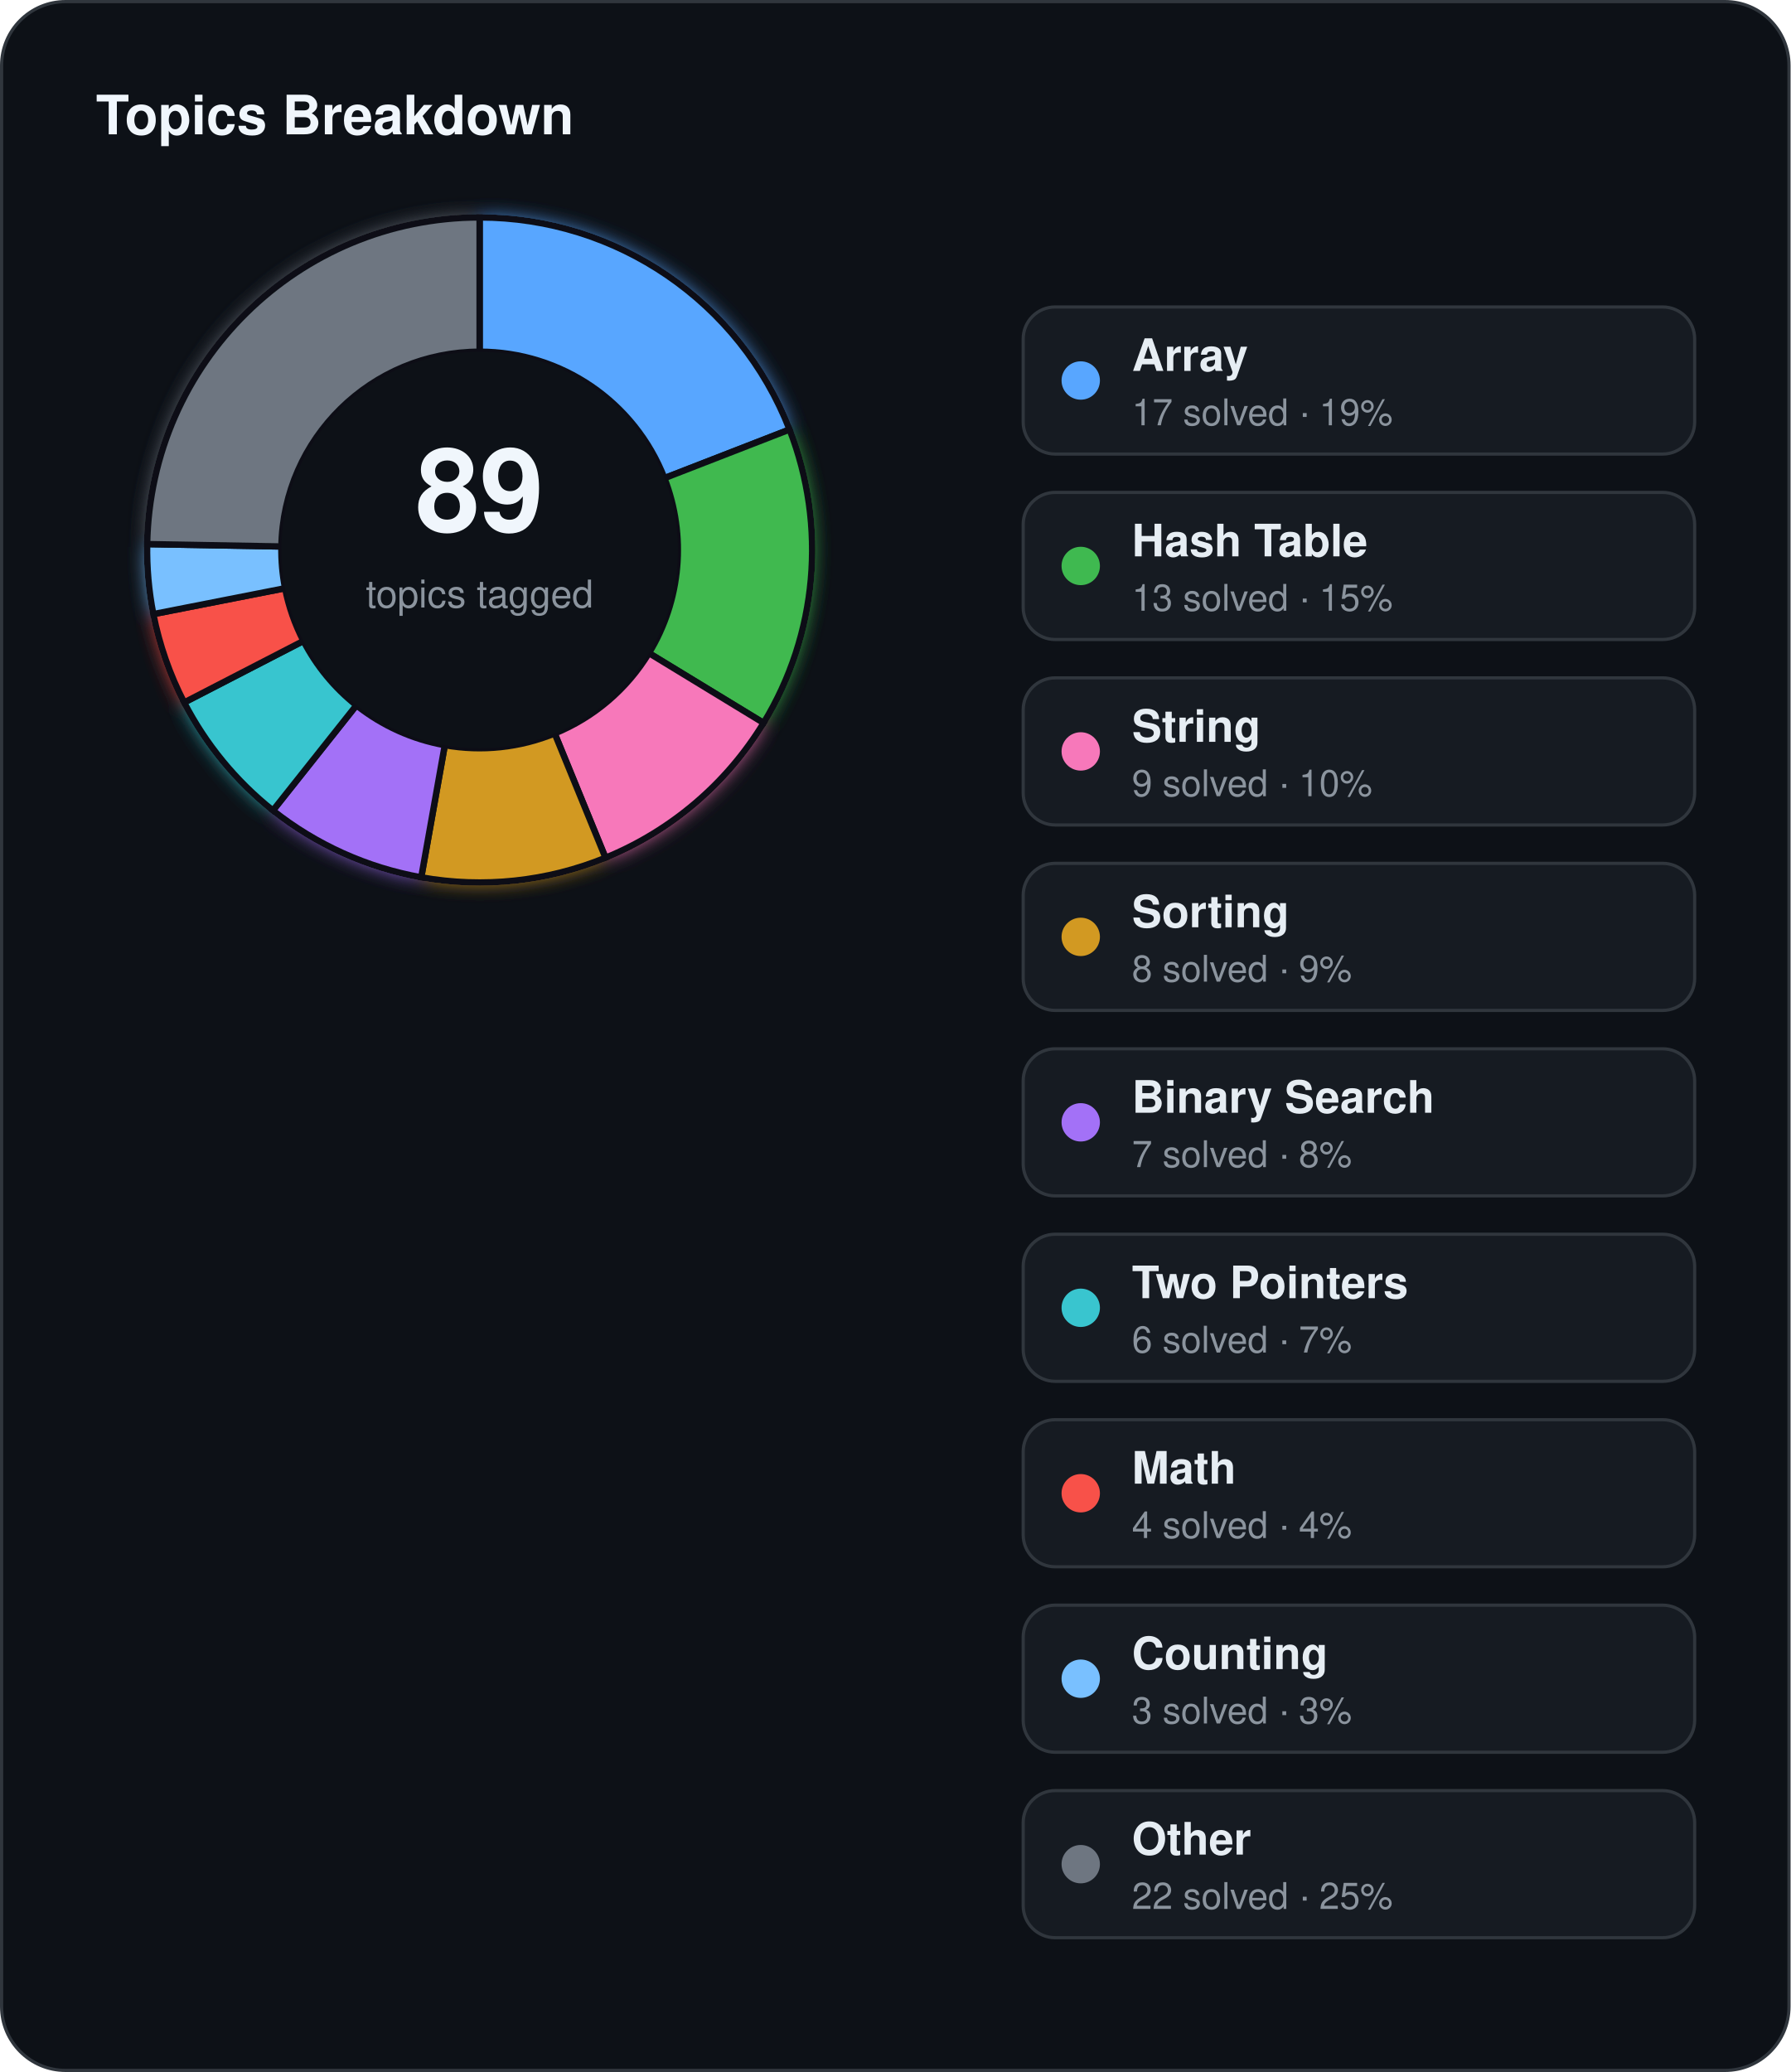
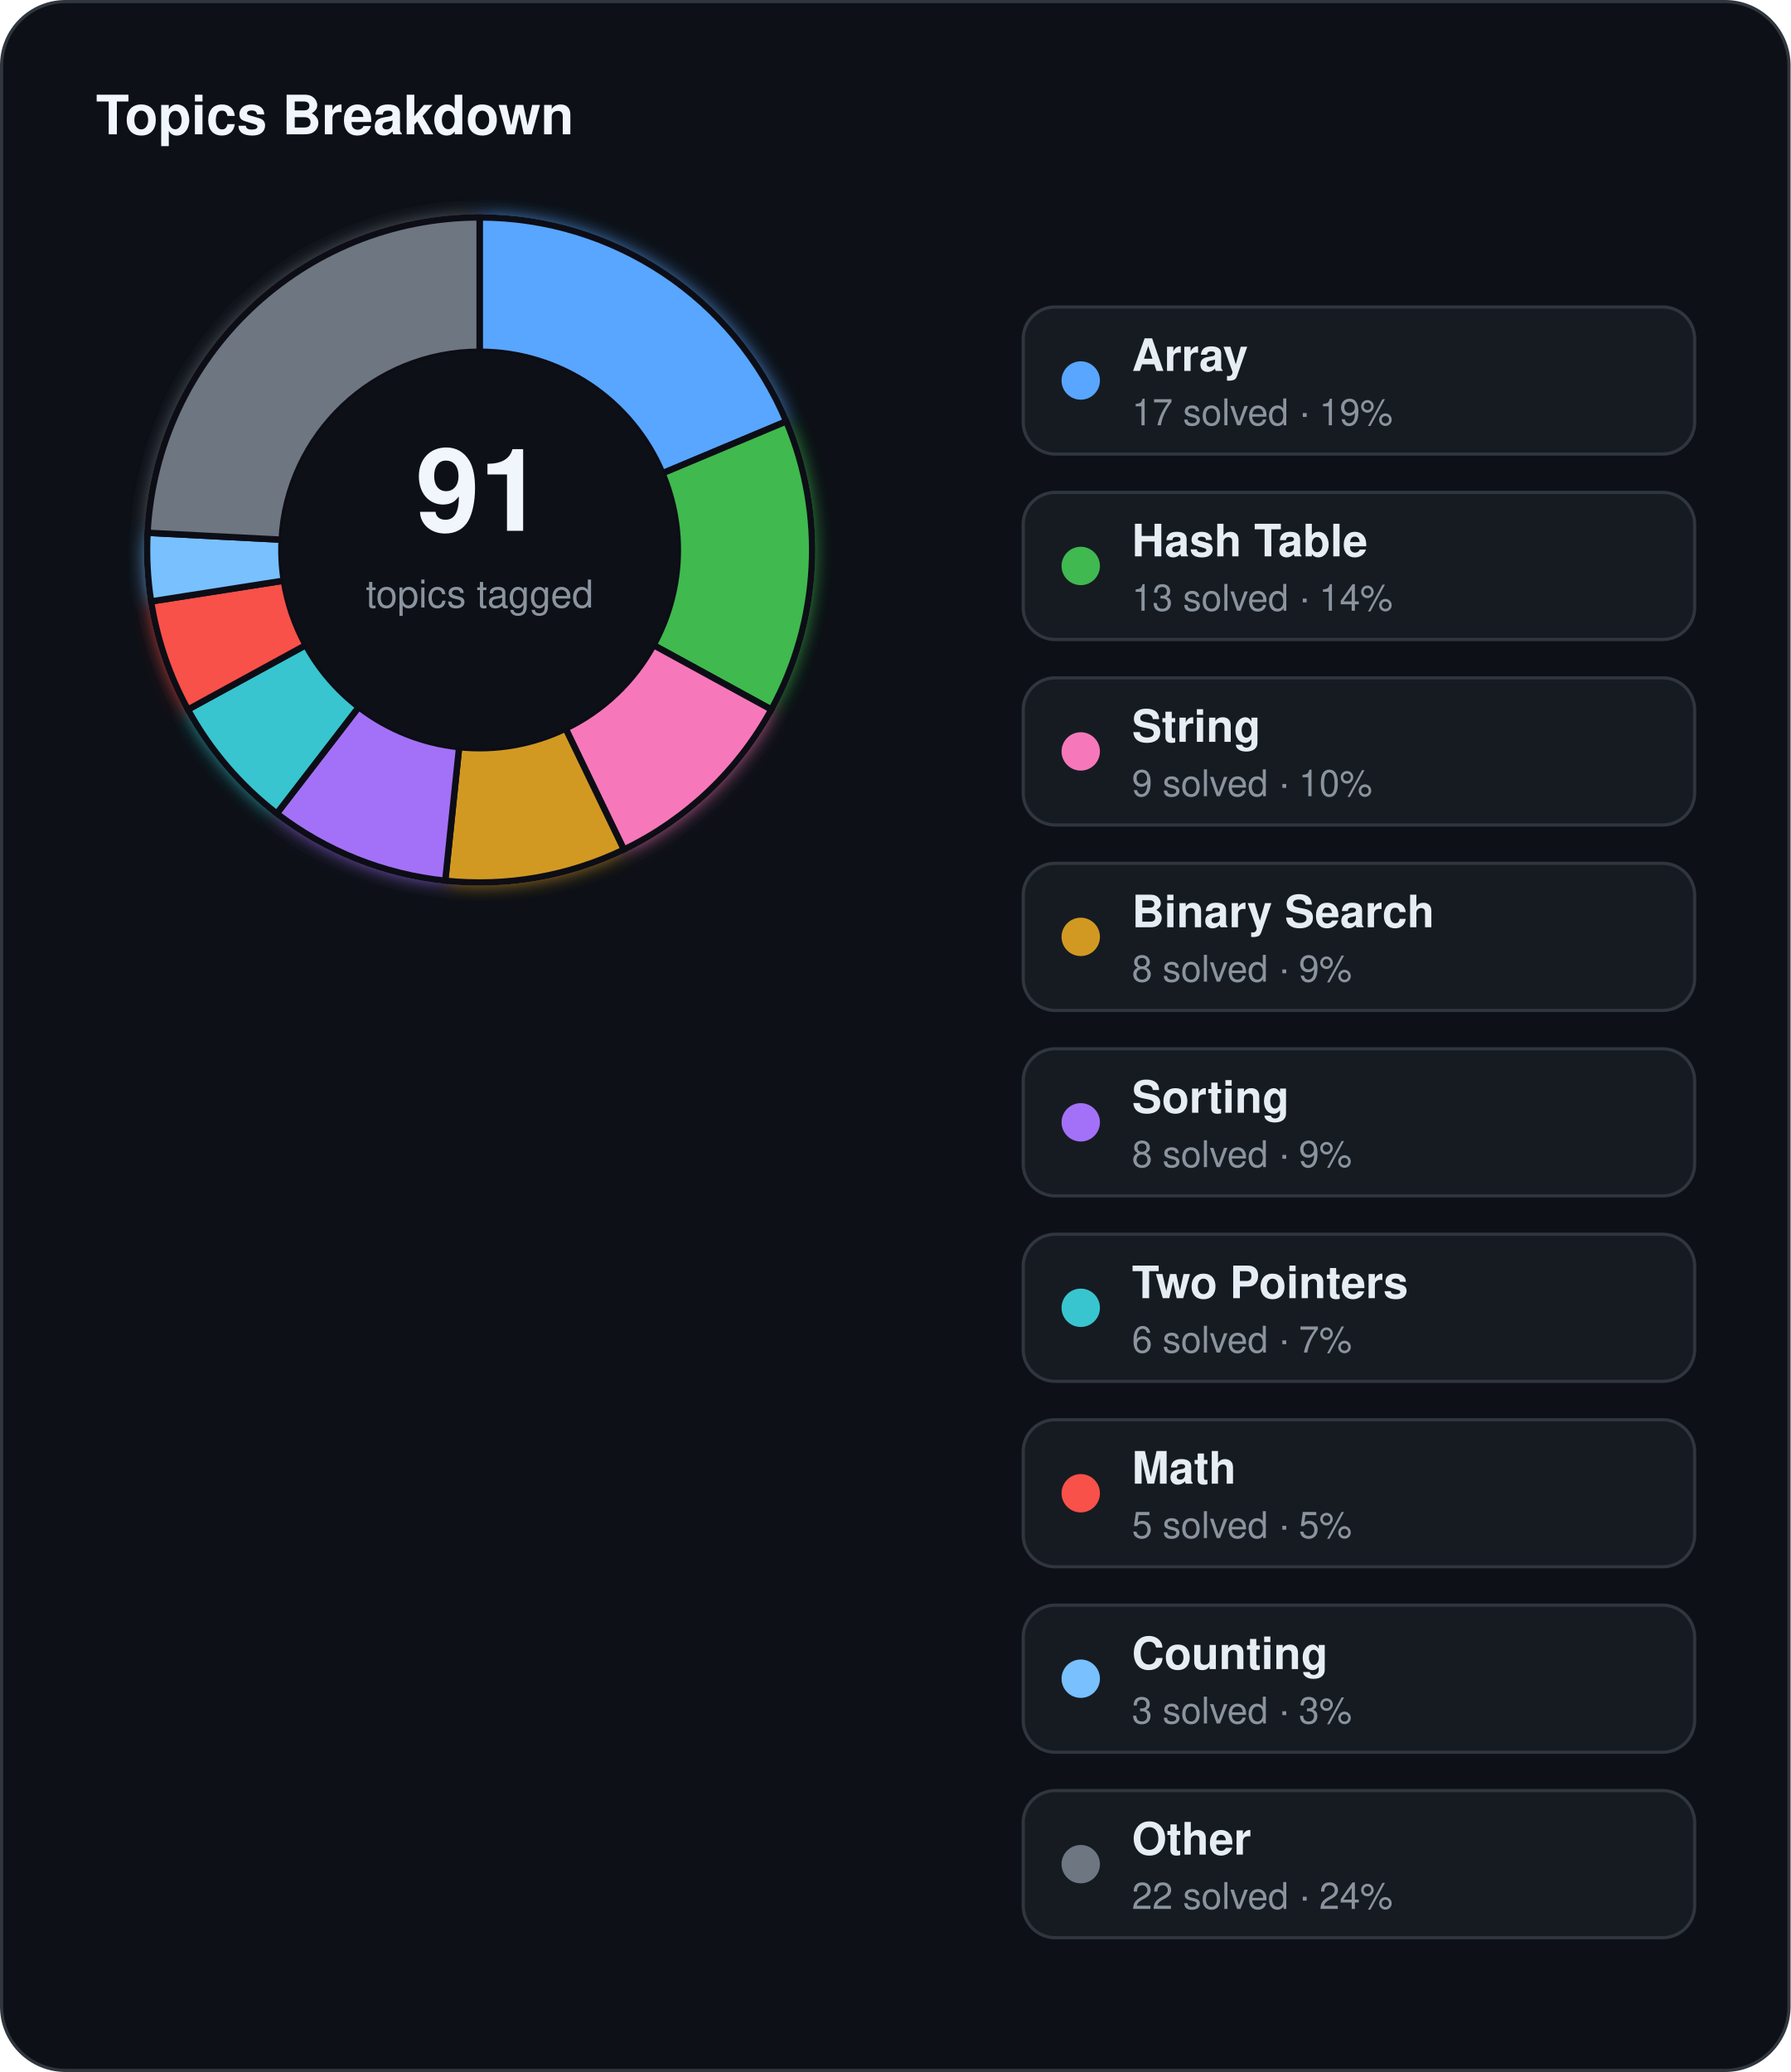
<svg xmlns="http://www.w3.org/2000/svg" width="560" height="648" viewBox="0 0 560 648">
  <defs>
    <filter id="topics-glow" x="-60%" y="-60%" width="220%" height="220%">
      <feGaussianBlur stdDeviation="3" result="blur" />
      <feMerge>
        <feMergeNode in="blur" />
        <feMergeNode in="SourceGraphic" />
      </feMerge>
    </filter>
  </defs>
  <rect x="0.5" y="0.5" width="559" height="647" rx="20" fill="#0d1117" stroke="#30363d" stroke-width="1" />
  <text x="30" y="42" fill="#f0f6fc" font-family="Segoe UI, Helvetica, Arial, sans-serif" font-size="17" font-weight="700">Topics Breakdown</text>
  <g filter="url(#topics-glow)">
-     <path d="M 150.00,68.00 A 104,104 0 0 1 246.94,134.33 L 207.79,149.54 A 62,62 0 0 0 150.00,110.00 Z" fill="#58a6ff" stroke="#0d1117" stroke-width="2" />
-     <path d="M 246.94,134.33 A 104,104 0 0 1 238.82,226.10 L 202.95,204.25 A 62,62 0 0 0 207.79,149.54 Z" fill="#3fb950" stroke="#0d1117" stroke-width="2" />
-     <path d="M 238.82,226.10 A 104,104 0 0 1 189.37,268.26 L 173.47,229.38 A 62,62 0 0 0 202.95,204.25 Z" fill="#f778ba" stroke="#0d1117" stroke-width="2" />
-     <path d="M 189.37,268.26 A 104,104 0 0 1 131.74,274.38 L 139.11,233.04 A 62,62 0 0 0 173.47,229.38 Z" fill="#d29922" stroke="#0d1117" stroke-width="2" />
-     <path d="M 131.74,274.38 A 104,104 0 0 1 85.36,253.47 L 111.47,220.57 A 62,62 0 0 0 139.11,233.04 Z" fill="#a371f7" stroke="#0d1117" stroke-width="2" />
-     <path d="M 85.36,253.47 A 104,104 0 0 1 57.59,219.70 L 94.91,200.44 A 62,62 0 0 0 111.47,220.57 Z" fill="#39c5cf" stroke="#0d1117" stroke-width="2" />
-     <path d="M 57.59,219.70 A 104,104 0 0 1 47.95,192.06 L 89.16,183.96 A 62,62 0 0 0 94.91,200.44 Z" fill="#f85149" stroke="#0d1117" stroke-width="2" />
-     <path d="M 47.95,192.06 A 104,104 0 0 1 46.02,170.16 L 88.01,170.91 A 62,62 0 0 0 89.16,183.96 Z" fill="#79c0ff" stroke="#0d1117" stroke-width="2" />
-     <path d="M 46.02,170.16 A 104,104 0 0 1 150.00,68.00 L 150.00,110.00 A 62,62 0 0 0 88.01,170.91 Z" fill="#6e7681" stroke="#0d1117" stroke-width="2" />
+     <path d="M 150.00,68.00 A 104,104 0 0 1 245.91,131.79 L 207.18,148.03 A 62,62 0 0 0 150.00,110.00 Z" fill="#58a6ff" stroke="#0d1117" stroke-width="2" />
+     <path d="M 245.91,131.79 A 104,104 0 0 1 241.24,221.91 L 204.39,201.76 A 62,62 0 0 0 207.18,148.03 Z" fill="#3fb950" stroke="#0d1117" stroke-width="2" />
+     <path d="M 241.24,221.91 A 104,104 0 0 1 195.12,265.70 L 176.90,227.86 A 62,62 0 0 0 204.39,201.76 Z" fill="#f778ba" stroke="#0d1117" stroke-width="2" />
+     <path d="M 195.12,265.70 A 104,104 0 0 1 139.25,275.44 L 143.59,233.67 A 62,62 0 0 0 176.90,227.86 Z" fill="#d29922" stroke="#0d1117" stroke-width="2" />
+     <path d="M 139.25,275.44 A 104,104 0 0 1 86.57,254.42 L 112.19,221.13 A 62,62 0 0 0 143.59,233.67 Z" fill="#a371f7" stroke="#0d1117" stroke-width="2" />
+     <path d="M 86.57,254.42 A 104,104 0 0 1 58.76,221.91 L 95.61,201.76 A 62,62 0 0 0 112.19,221.13 Z" fill="#39c5cf" stroke="#0d1117" stroke-width="2" />
+     <path d="M 58.76,221.91 A 104,104 0 0 1 47.25,188.09 L 88.75,181.59 A 62,62 0 0 0 95.61,201.76 Z" fill="#f85149" stroke="#0d1117" stroke-width="2" />
+     <path d="M 47.25,188.09 A 104,104 0 0 1 46.14,166.62 L 88.08,168.79 A 62,62 0 0 0 88.75,181.59 Z" fill="#79c0ff" stroke="#0d1117" stroke-width="2" />
+     <path d="M 46.14,166.62 A 104,104 0 0 1 150.00,68.00 L 150.00,110.00 A 62,62 0 0 0 88.08,168.79 Z" fill="#6e7681" stroke="#0d1117" stroke-width="2" />
  </g>
  <circle cx="150" cy="172" r="62" fill="#0d1117" />
-   <text x="150" y="166" text-anchor="middle" fill="#f0f6fc" font-family="Segoe UI, Helvetica, Arial, sans-serif" font-size="36" font-weight="700">89</text>
+   <text x="150" y="166" text-anchor="middle" fill="#f0f6fc" font-family="Segoe UI, Helvetica, Arial, sans-serif" font-size="36" font-weight="700">91</text>
  <text x="150" y="190" text-anchor="middle" fill="#8b949e" font-family="Segoe UI, Helvetica, Arial, sans-serif" font-size="12">topics tagged</text>
  <rect x="320" y="96" width="210" height="46" rx="10" fill="#161b22" stroke="#30363d" stroke-width="1" />
  <circle cx="338" cy="119" r="6" fill="#58a6ff" />
  <text x="354" y="116" fill="#e6edf3" font-family="Segoe UI, Helvetica, Arial, sans-serif" font-size="14" font-weight="600">Array</text>
  <text x="354" y="133" fill="#8b949e" font-family="Segoe UI, Helvetica, Arial, sans-serif" font-size="11.5">17 solved · 19%</text>
  <rect x="320" y="154" width="210" height="46" rx="10" fill="#161b22" stroke="#30363d" stroke-width="1" />
  <circle cx="338" cy="177" r="6" fill="#3fb950" />
  <text x="354" y="174" fill="#e6edf3" font-family="Segoe UI, Helvetica, Arial, sans-serif" font-size="14" font-weight="600">Hash Table</text>
-   <text x="354" y="191" fill="#8b949e" font-family="Segoe UI, Helvetica, Arial, sans-serif" font-size="11.5">13 solved · 15%</text>
+   <text x="354" y="191" fill="#8b949e" font-family="Segoe UI, Helvetica, Arial, sans-serif" font-size="11.5">13 solved · 14%</text>
  <rect x="320" y="212" width="210" height="46" rx="10" fill="#161b22" stroke="#30363d" stroke-width="1" />
  <circle cx="338" cy="235" r="6" fill="#f778ba" />
  <text x="354" y="232" fill="#e6edf3" font-family="Segoe UI, Helvetica, Arial, sans-serif" font-size="14" font-weight="600">String</text>
  <text x="354" y="249" fill="#8b949e" font-family="Segoe UI, Helvetica, Arial, sans-serif" font-size="11.5">9 solved · 10%</text>
  <rect x="320" y="270" width="210" height="46" rx="10" fill="#161b22" stroke="#30363d" stroke-width="1" />
  <circle cx="338" cy="293" r="6" fill="#d29922" />
-   <text x="354" y="290" fill="#e6edf3" font-family="Segoe UI, Helvetica, Arial, sans-serif" font-size="14" font-weight="600">Sorting</text>
+   <text x="354" y="290" fill="#e6edf3" font-family="Segoe UI, Helvetica, Arial, sans-serif" font-size="14" font-weight="600">Binary Search</text>
  <text x="354" y="307" fill="#8b949e" font-family="Segoe UI, Helvetica, Arial, sans-serif" font-size="11.5">8 solved · 9%</text>
  <rect x="320" y="328" width="210" height="46" rx="10" fill="#161b22" stroke="#30363d" stroke-width="1" />
  <circle cx="338" cy="351" r="6" fill="#a371f7" />
-   <text x="354" y="348" fill="#e6edf3" font-family="Segoe UI, Helvetica, Arial, sans-serif" font-size="14" font-weight="600">Binary Search</text>
-   <text x="354" y="365" fill="#8b949e" font-family="Segoe UI, Helvetica, Arial, sans-serif" font-size="11.5">7 solved · 8%</text>
+   <text x="354" y="348" fill="#e6edf3" font-family="Segoe UI, Helvetica, Arial, sans-serif" font-size="14" font-weight="600">Sorting</text>
+   <text x="354" y="365" fill="#8b949e" font-family="Segoe UI, Helvetica, Arial, sans-serif" font-size="11.5">8 solved · 9%</text>
  <rect x="320" y="386" width="210" height="46" rx="10" fill="#161b22" stroke="#30363d" stroke-width="1" />
  <circle cx="338" cy="409" r="6" fill="#39c5cf" />
  <text x="354" y="406" fill="#e6edf3" font-family="Segoe UI, Helvetica, Arial, sans-serif" font-size="14" font-weight="600">Two Pointers</text>
  <text x="354" y="423" fill="#8b949e" font-family="Segoe UI, Helvetica, Arial, sans-serif" font-size="11.5">6 solved · 7%</text>
  <rect x="320" y="444" width="210" height="46" rx="10" fill="#161b22" stroke="#30363d" stroke-width="1" />
  <circle cx="338" cy="467" r="6" fill="#f85149" />
  <text x="354" y="464" fill="#e6edf3" font-family="Segoe UI, Helvetica, Arial, sans-serif" font-size="14" font-weight="600">Math</text>
-   <text x="354" y="481" fill="#8b949e" font-family="Segoe UI, Helvetica, Arial, sans-serif" font-size="11.5">4 solved · 4%</text>
+   <text x="354" y="481" fill="#8b949e" font-family="Segoe UI, Helvetica, Arial, sans-serif" font-size="11.5">5 solved · 5%</text>
  <rect x="320" y="502" width="210" height="46" rx="10" fill="#161b22" stroke="#30363d" stroke-width="1" />
  <circle cx="338" cy="525" r="6" fill="#79c0ff" />
  <text x="354" y="522" fill="#e6edf3" font-family="Segoe UI, Helvetica, Arial, sans-serif" font-size="14" font-weight="600">Counting</text>
  <text x="354" y="539" fill="#8b949e" font-family="Segoe UI, Helvetica, Arial, sans-serif" font-size="11.5">3 solved · 3%</text>
  <rect x="320" y="560" width="210" height="46" rx="10" fill="#161b22" stroke="#30363d" stroke-width="1" />
  <circle cx="338" cy="583" r="6" fill="#6e7681" />
  <text x="354" y="580" fill="#e6edf3" font-family="Segoe UI, Helvetica, Arial, sans-serif" font-size="14" font-weight="600">Other</text>
-   <text x="354" y="597" fill="#8b949e" font-family="Segoe UI, Helvetica, Arial, sans-serif" font-size="11.5">22 solved · 25%</text>
+   <text x="354" y="597" fill="#8b949e" font-family="Segoe UI, Helvetica, Arial, sans-serif" font-size="11.5">22 solved · 24%</text>
</svg>
